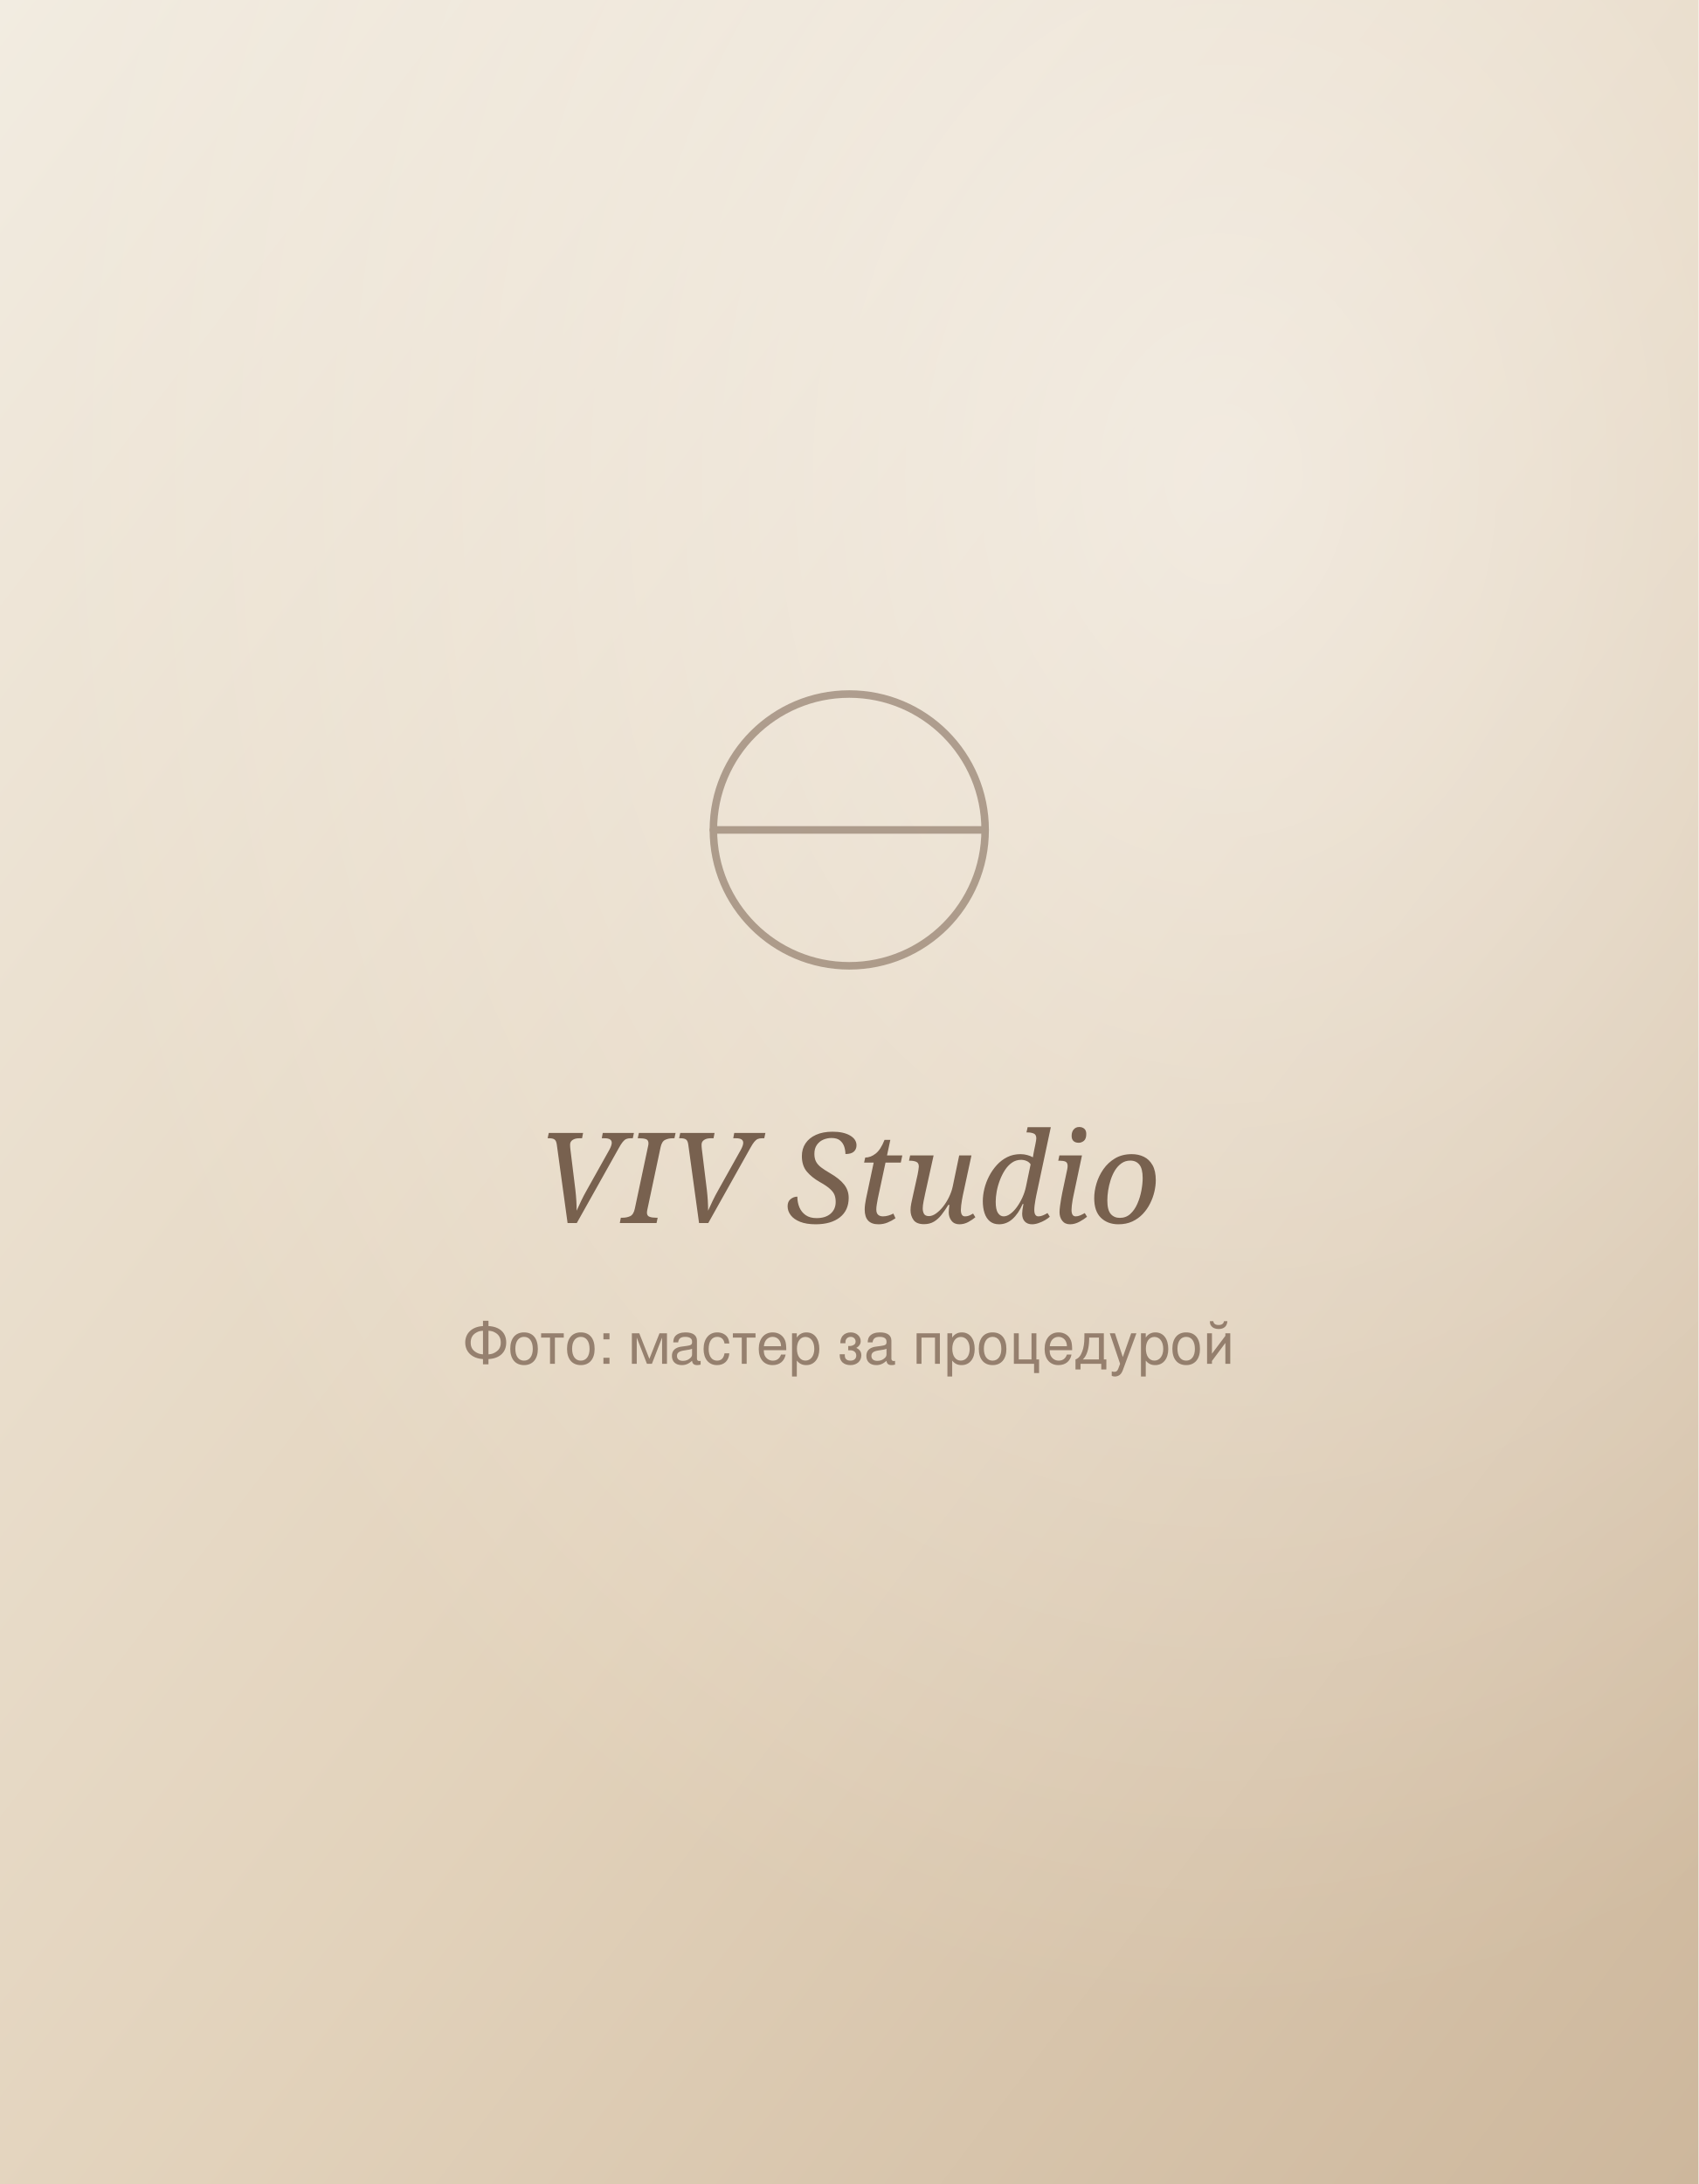
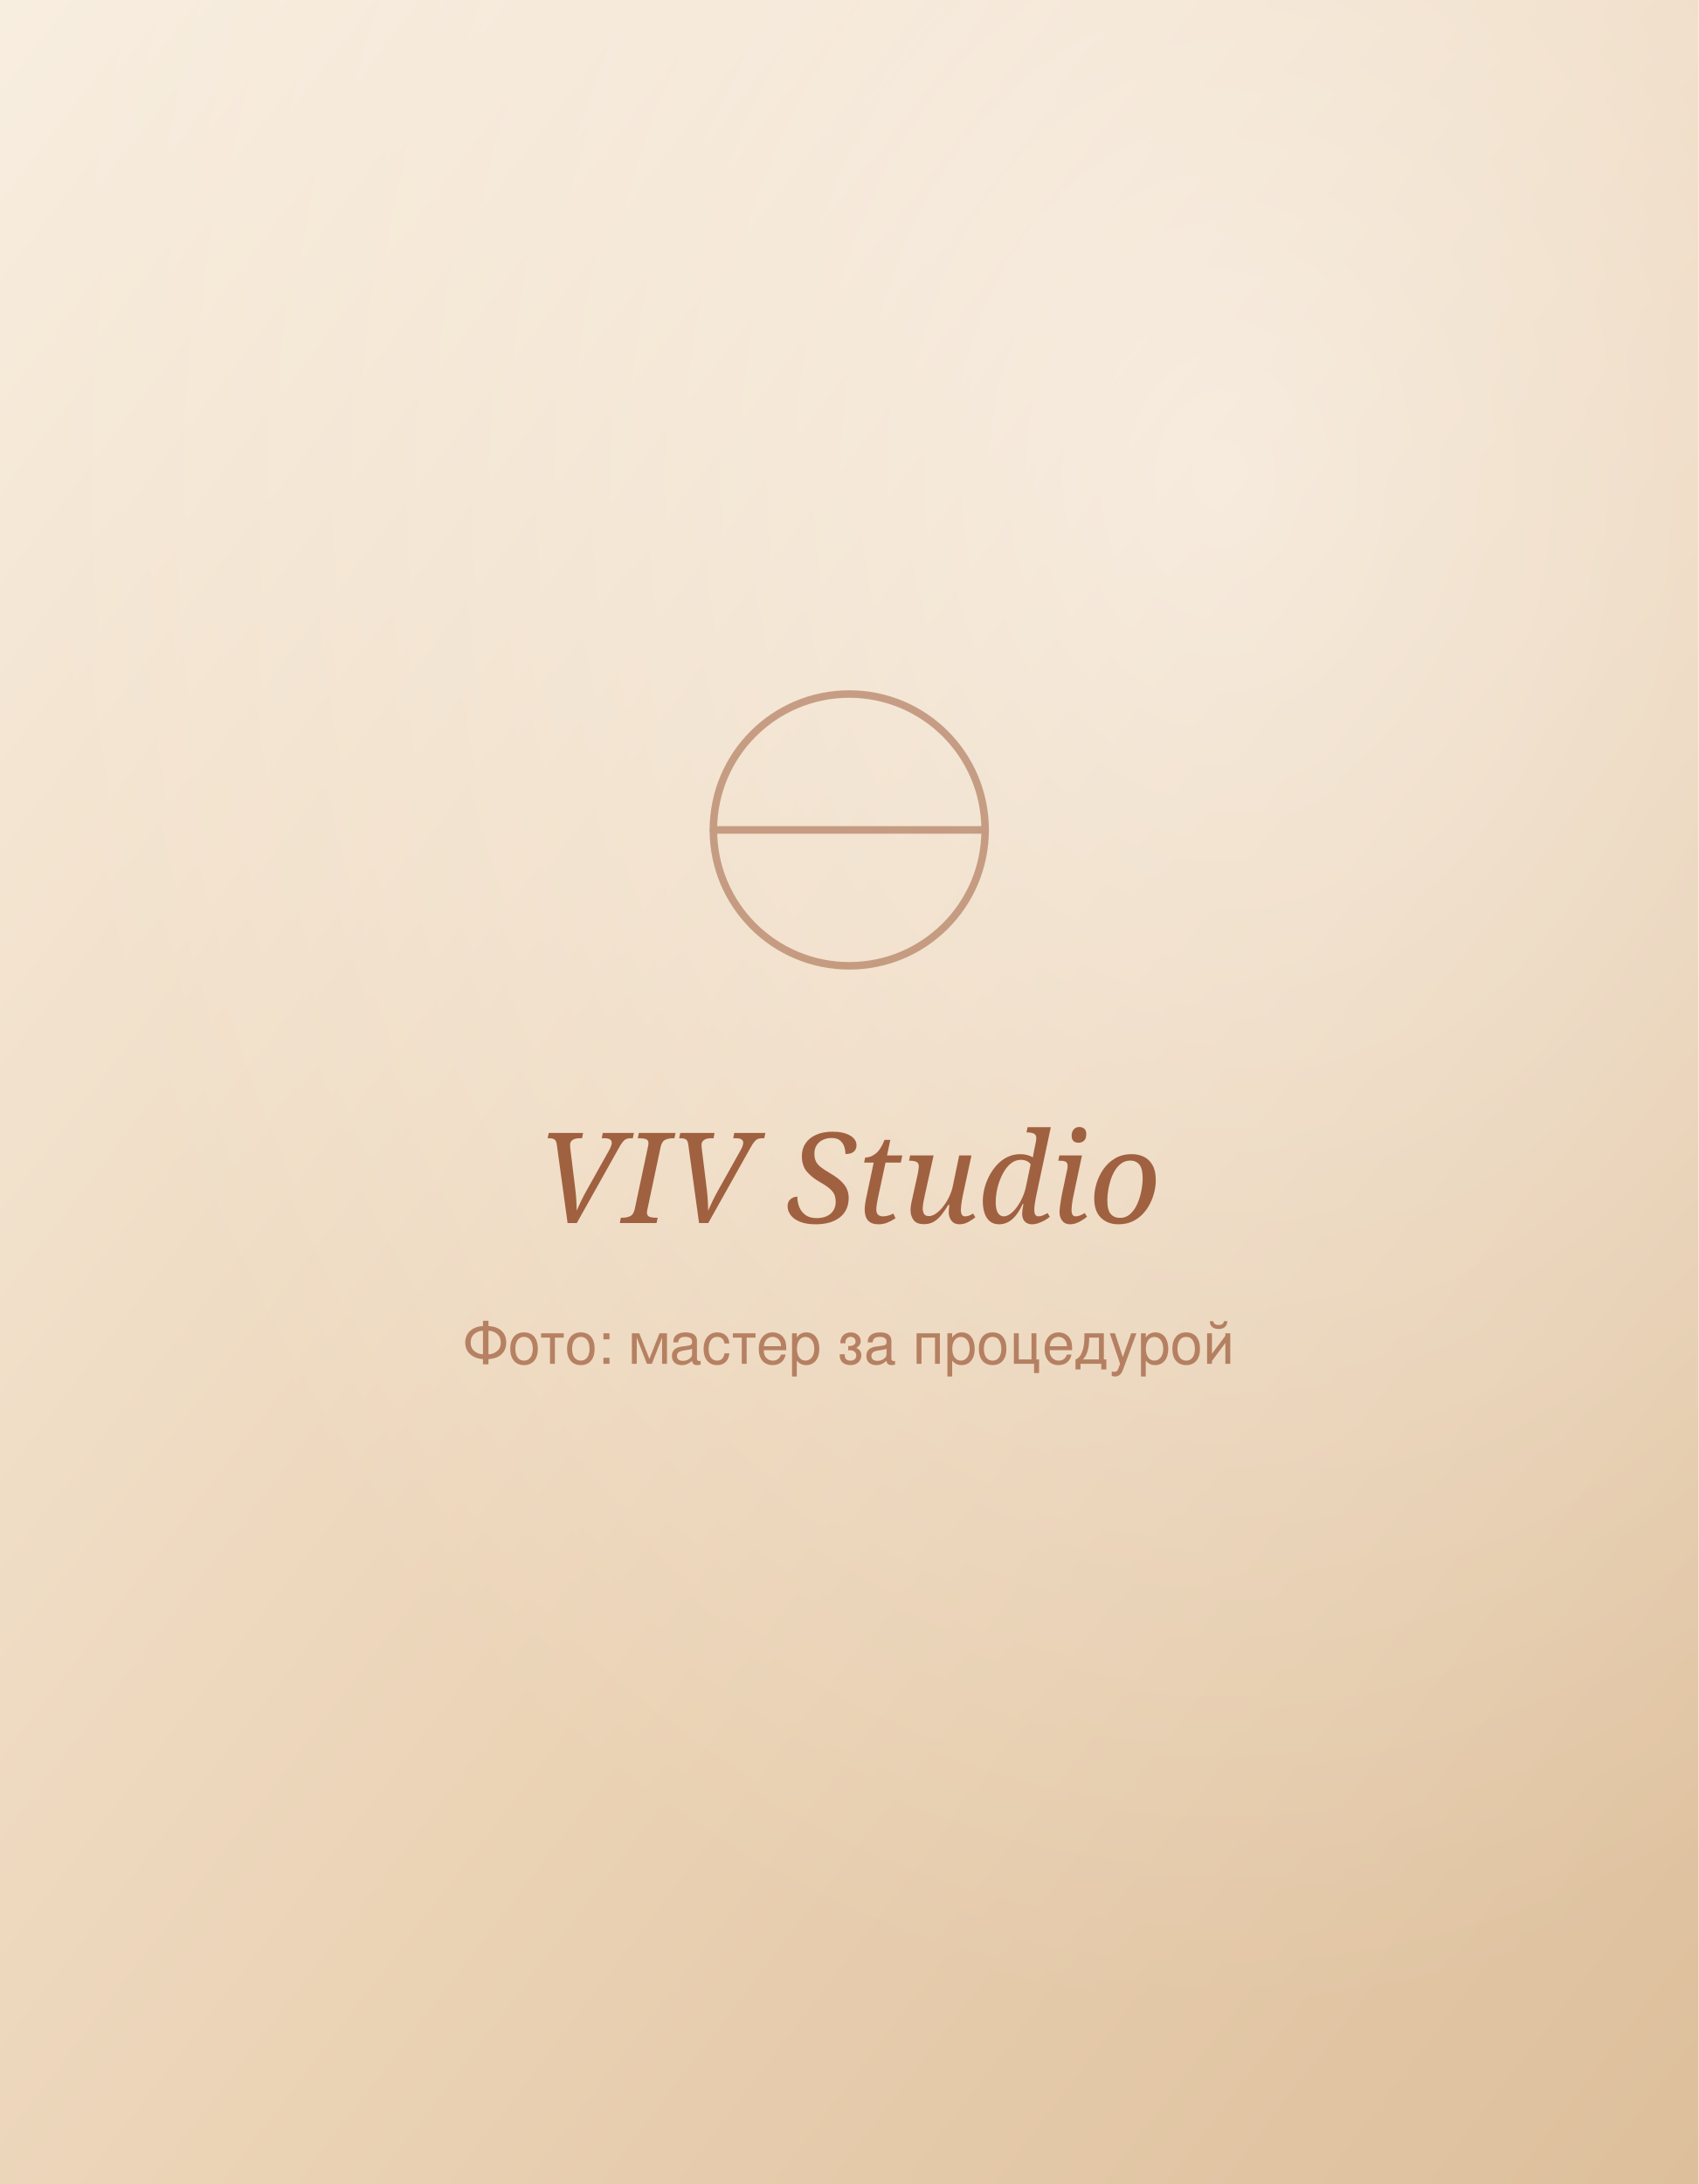
<svg xmlns="http://www.w3.org/2000/svg" viewBox="0 0 700 900" width="700" height="900" role="img">
  <defs>
    <linearGradient id="g" x1="0" y1="0" x2="1" y2="1">
-       <stop offset="0" stop-color="#F2ECE1" />
-       <stop offset=".55" stop-color="#E2D2BB" />
-       <stop offset="1" stop-color="#CDB79C" />
+       <stop offset="0" stop-color="#F8EEE0" />
+       <stop offset=".55" stop-color="#EBD3B6" />
+       <stop offset="1" stop-color="#DDBF9B" />
    </linearGradient>
    <radialGradient id="s" cx=".72" cy=".22" r=".7">
      <stop offset="0" stop-color="#FFFFFF" stop-opacity=".5" />
      <stop offset="1" stop-color="#FFFFFF" stop-opacity="0" />
    </radialGradient>
  </defs>
  <rect width="700" height="900" fill="url(#g)" />
  <rect width="700" height="900" fill="url(#s)" />
-   <g opacity=".45" fill="none" stroke="#5F4533" stroke-width="3.1">
+   <g opacity=".45" fill="none" stroke="#8F4522" stroke-width="3.1">
    <circle cx="350.0" cy="342" r="56" />
    <path d="M294 342 l112 0" stroke-linecap="round" />
  </g>
-   <text x="50%" y="504" text-anchor="middle" font-family="Georgia,serif" font-style="italic" font-size="52" fill="#5F4533" opacity=".82">VIV Studio</text>
-   <text x="50%" y="562" text-anchor="middle" font-family="Helvetica,Arial,sans-serif" font-size="24" fill="#5F4533" opacity=".6">Фото: мастер за процедурой</text>
+   <text x="50%" y="504" text-anchor="middle" font-family="Georgia,serif" font-style="italic" font-size="52" fill="#8F4522" opacity=".82">VIV Studio</text>
+   <text x="50%" y="562" text-anchor="middle" font-family="Helvetica,Arial,sans-serif" font-size="24" fill="#8F4522" opacity=".6">Фото: мастер за процедурой</text>
</svg>
